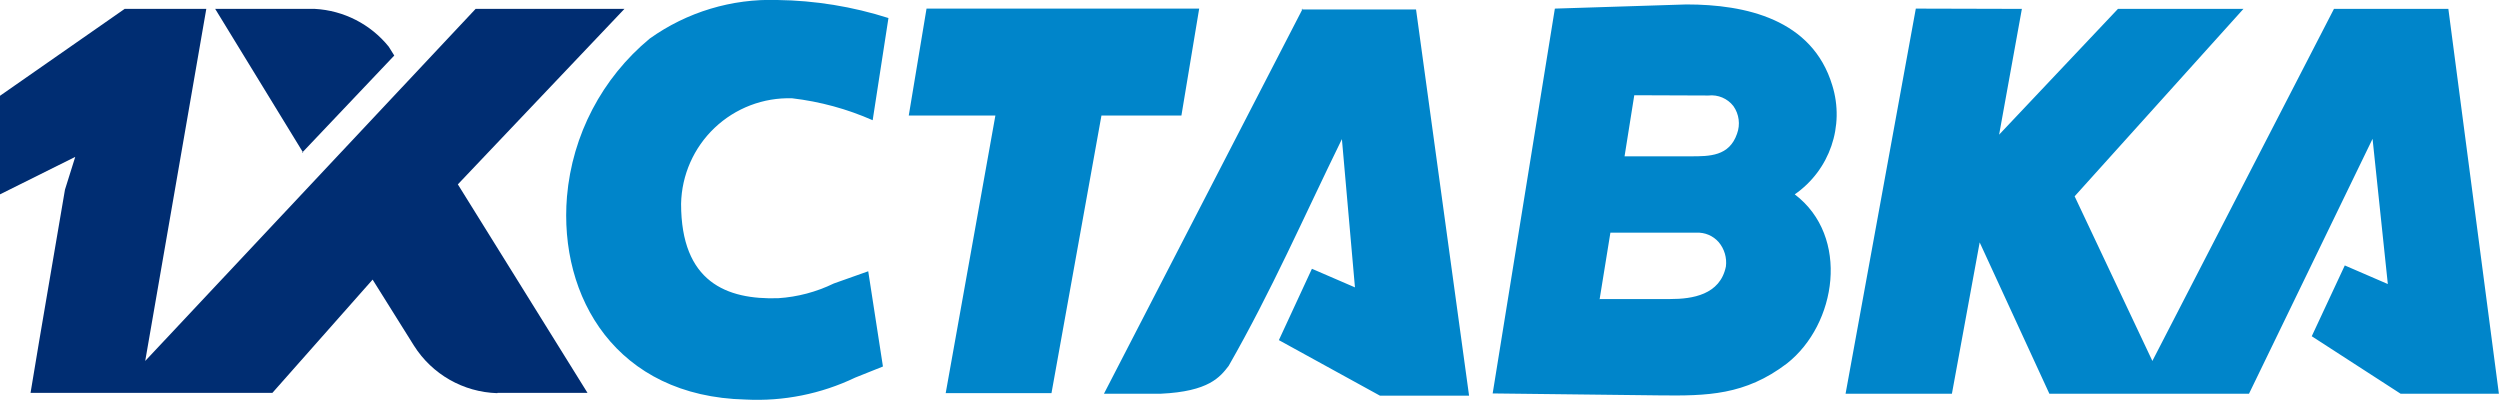
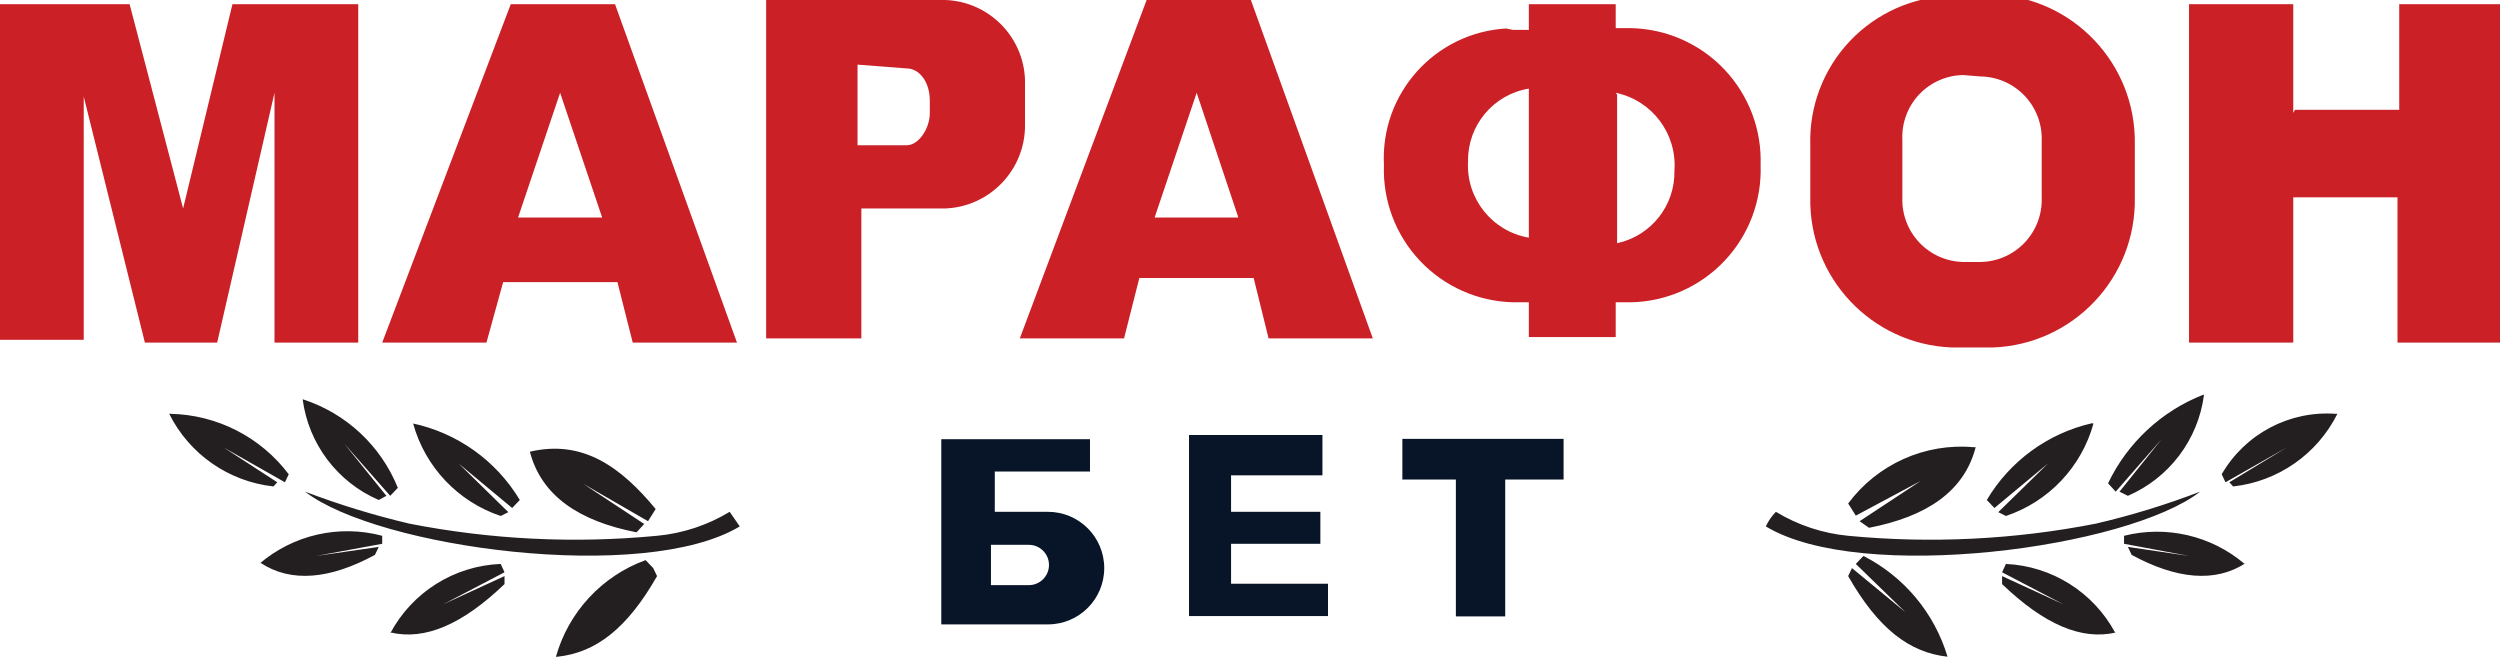
- <svg xmlns="http://www.w3.org/2000/svg" viewBox="0 0 90.04 14.4">
-   <path d="M32,.64l-.57,3.69a10.1,10.1,0,0,0-2.9-.79,3.88,3.88,0,0,0-4,3.8c0,2.82,1.64,3.46,3.5,3.4a5.36,5.36,0,0,0,2-.53l1.24-.44.53,3.43-1,.4a8.17,8.17,0,0,1-3.95.79c-4.65-.11-6.73-3.68-6.43-7.31A8.31,8.31,0,0,1,23.4,1.39,7.49,7.49,0,0,1,28,0a13.74,13.74,0,0,1,4,.65ZM69,.31,66.47,14.18H70.3l1-5.45,2.51,5.45H81L85.45,5,86,10.23l-1.55-.67-1.19,2.55,3.2,2.07H90L88.18.32H84.06L77.52,13l-2.8-5.93L80.8.32H76.28L72,4.85,72.82.32Zm-13,0L60.74.16c2.13,0,4.53.53,5.25,2.91A3.51,3.51,0,0,1,64.64,7c2,1.52,1.51,4.68-.28,6.09-1.51,1.15-2.88,1.17-4.6,1.15l-6-.07L56,.31Zm2.86,3.12-.35,2.2h2.38c.68,0,1.39,0,1.67-.81a1.08,1.08,0,0,0-.13-1,1,1,0,0,0-.9-.38Zm-1.24,7.34h2.54c.79,0,1.79-.15,2-1.17a1.14,1.14,0,0,0-.26-.88,1,1,0,0,0-.8-.34H58l-.39,2.41ZM46.92.31,39.76,14.18h2.05c1.73-.08,2.13-.6,2.44-1,1.56-2.73,2.69-5.33,4.08-8.17l.47,5.34-1.55-.67-1.19,2.57,3.64,2h3.21L51,.34l-4.13,0ZM33.37.31h9.82l-.64,3.85H39.67l-1.8,10H34.06l1.79-10H32.73L33.37.31Z" fill="#0085ca" />
-   <path d="M17.92,14.15h3.24L16.49,6.64l6-6.32H17.13L5.23,13,7.43.32H4.49L0,3.45V7L2.71,5.65,2.34,6.83c-.41,2.44-.84,4.88-1.24,7.32H9.81l3.61-4.08,1.49,2.38a3.68,3.68,0,0,0,3,1.71Zm-7-8.65L7.75.32h3.59A3.68,3.68,0,0,1,14,1.68l.2.32L10.88,5.5Z" fill="#002d72" />
+ <svg xmlns="http://www.w3.org/2000/svg" viewBox="0 0 71.95 18.9">
+   <path d="M2.41,2.78v7H0V.12H3.73L5.27,6,6.69.12h3.62V9.86H7.9V2.67L6.25,9.86H4.17ZM17.77,8.12H14.48L14,9.86h-3L14.7.12h3l3.51,9.74h-3l-.44-1.74ZM16.12,2.67,14.91,6.26h2.42L16.12,2.67ZM36.08,8H32.79l-.44,1.74h-3L33,0h3l3.51,9.74h-3L36.08,8ZM34.44,2.67,33.23,6.26h2.41ZM22.05,0H27.2a2.38,2.38,0,0,1,2.3,2.44V3.59A2.39,2.39,0,0,1,27.2,6H24.79V9.74H22.05V0Zm2.63,1.86V4.18H26.1c.33,0,.66-.47.66-.93V2.9c0-.58-.33-.93-.66-.93Zm18.86-1H44V.12H46.5V.81h.44a3.81,3.81,0,0,1,3.73,3.94A3.81,3.81,0,0,1,46.94,8.7H46.5v1H44v-1h-.44a3.81,3.81,0,0,1-3.73-3.95A3.74,3.74,0,0,1,43.35.82Zm3,1.86V7a2.09,2.09,0,0,0,1.65-2.09A2.13,2.13,0,0,0,46.5,2.67ZM44,6.84V2.55a2.09,2.09,0,0,0-1.75,2.09A2.11,2.11,0,0,0,44,6.84Zm12.18-7h1.2a4.24,4.24,0,0,1,4.06,4.29V5.68A4.24,4.24,0,0,1,57.36,10h-1.2A4.24,4.24,0,0,1,52.1,5.68V4.17A4.17,4.17,0,0,1,56.16-.12Zm.32,2.32a1.78,1.78,0,0,0-1.75,1.86V5.68a1.79,1.79,0,0,0,1.75,1.86H57a1.79,1.79,0,0,0,1.76-1.86V4.06A1.79,1.79,0,0,0,57,2.2Zm9.55,1h3V.12h3V9.86H69V5.68H66V9.86h-3V.12h3V3.25Z" fill="#ca2026" />
+   <path d="M28.63,14.73h1.53a1.62,1.62,0,0,1,0,3.24H27.09V12.64h4.28v.93H28.63Zm-.11,2v.11h1.09a.58.58,0,0,0,0-1.16H28.52v1Zm5.7,1h4v-.93H35.43V15.65H38v-.92H35.43V13.68h2.63V12.52H34.22v5.22Zm6.14-5.1H45V13.8H43.32v3.94H41.9V13.8H40.36V12.64Z" fill="#081528" />
+   <path d="M51.11,14.73a4.92,4.92,0,0,0,2.08.69,24.77,24.77,0,0,0,7.13-.35,22.79,22.79,0,0,0,3-.92c-2.08,1.62-9.76,2.66-12.5,1A1.52,1.52,0,0,1,51.11,14.73ZM21,14.73a4.91,4.91,0,0,1-2.09.69,24.8,24.8,0,0,1-7.13-.35,23.79,23.79,0,0,1-3-.92c2.09,1.62,9.76,2.66,12.51,1Zm35.86-1.86c-.33,1.28-1.42,2-3.07,2.32L53.52,15l1.76-1.16-1.87,1-.22-.35A4.06,4.06,0,0,1,56.81,12.87ZM15.25,13c.33,1.27,1.42,2,3.07,2.32l.22-.24-1.76-1.16L18.65,15l.22-.35C17.88,13.45,16.78,12.64,15.25,13Zm45-.81a3.9,3.9,0,0,1-2.52,2.66l-.22-.11,1.43-1.4-1.54,1.28-.22-.23A4.75,4.75,0,0,1,60.21,12.18Zm-48.36,0a3.9,3.9,0,0,0,2.52,2.66l.22-.11-1.43-1.4,1.54,1.28.22-.23A4.75,4.75,0,0,0,11.85,12.18Zm51.54-.82a3.68,3.68,0,0,1-2.19,2.9L61,14.15l1.21-1.51-1.32,1.51-.22-.24a5.1,5.1,0,0,1,2.74-2.55Zm-54.72.12a3.68,3.68,0,0,0,2.19,2.9l.22-.12-1.21-1.5,1.32,1.5.22-.23a4.41,4.41,0,0,0-2.74-2.55ZM56.05,18.9c-1.1-.12-2-.81-2.86-2.32l.11-.23,1.54,1.27-1.43-1.39.22-.23a4.8,4.8,0,0,1,2.42,2.9Zm-40,0c1.1-.12,2-.81,2.86-2.32l-.11-.23-1.43,1.39,1.43-1.39-.22-.23A4.16,4.16,0,0,0,16,18.9Zm44.86-.7c-1,.24-2.08-.23-3.29-1.39v-.23l1.76.81-1.76-.92.11-.24A3.77,3.77,0,0,1,60.87,18.2Zm-49.68,0c1,.24,2.08-.23,3.29-1.39v-.23l-1.76.81,1.76-.92-.11-.24a3.77,3.77,0,0,0-3.18,2Zm53.41-2c-.88.58-2,.47-3.29-.23l-.11-.23L63,16l-1.87-.35v-.23A3.89,3.89,0,0,1,64.6,16.23Zm-57.14,0c.88.58,2,.47,3.29-.23l.11-.23L9.1,16,11,15.65v-.23A3.89,3.89,0,0,0,7.46,16.23Zm59.77-4.29a3.82,3.82,0,0,1-3,2.09l-.11-.12,1.65-1-1.76,1-.11-.23a3.5,3.5,0,0,1,3.29-1.74Zm-62.4,0a3.82,3.82,0,0,0,3,2.09l.11-.12-1.54-1,1.76,1,.11-.23a4.37,4.37,0,0,0-3.4-1.74Z" fill="#231f20" />
</svg>
